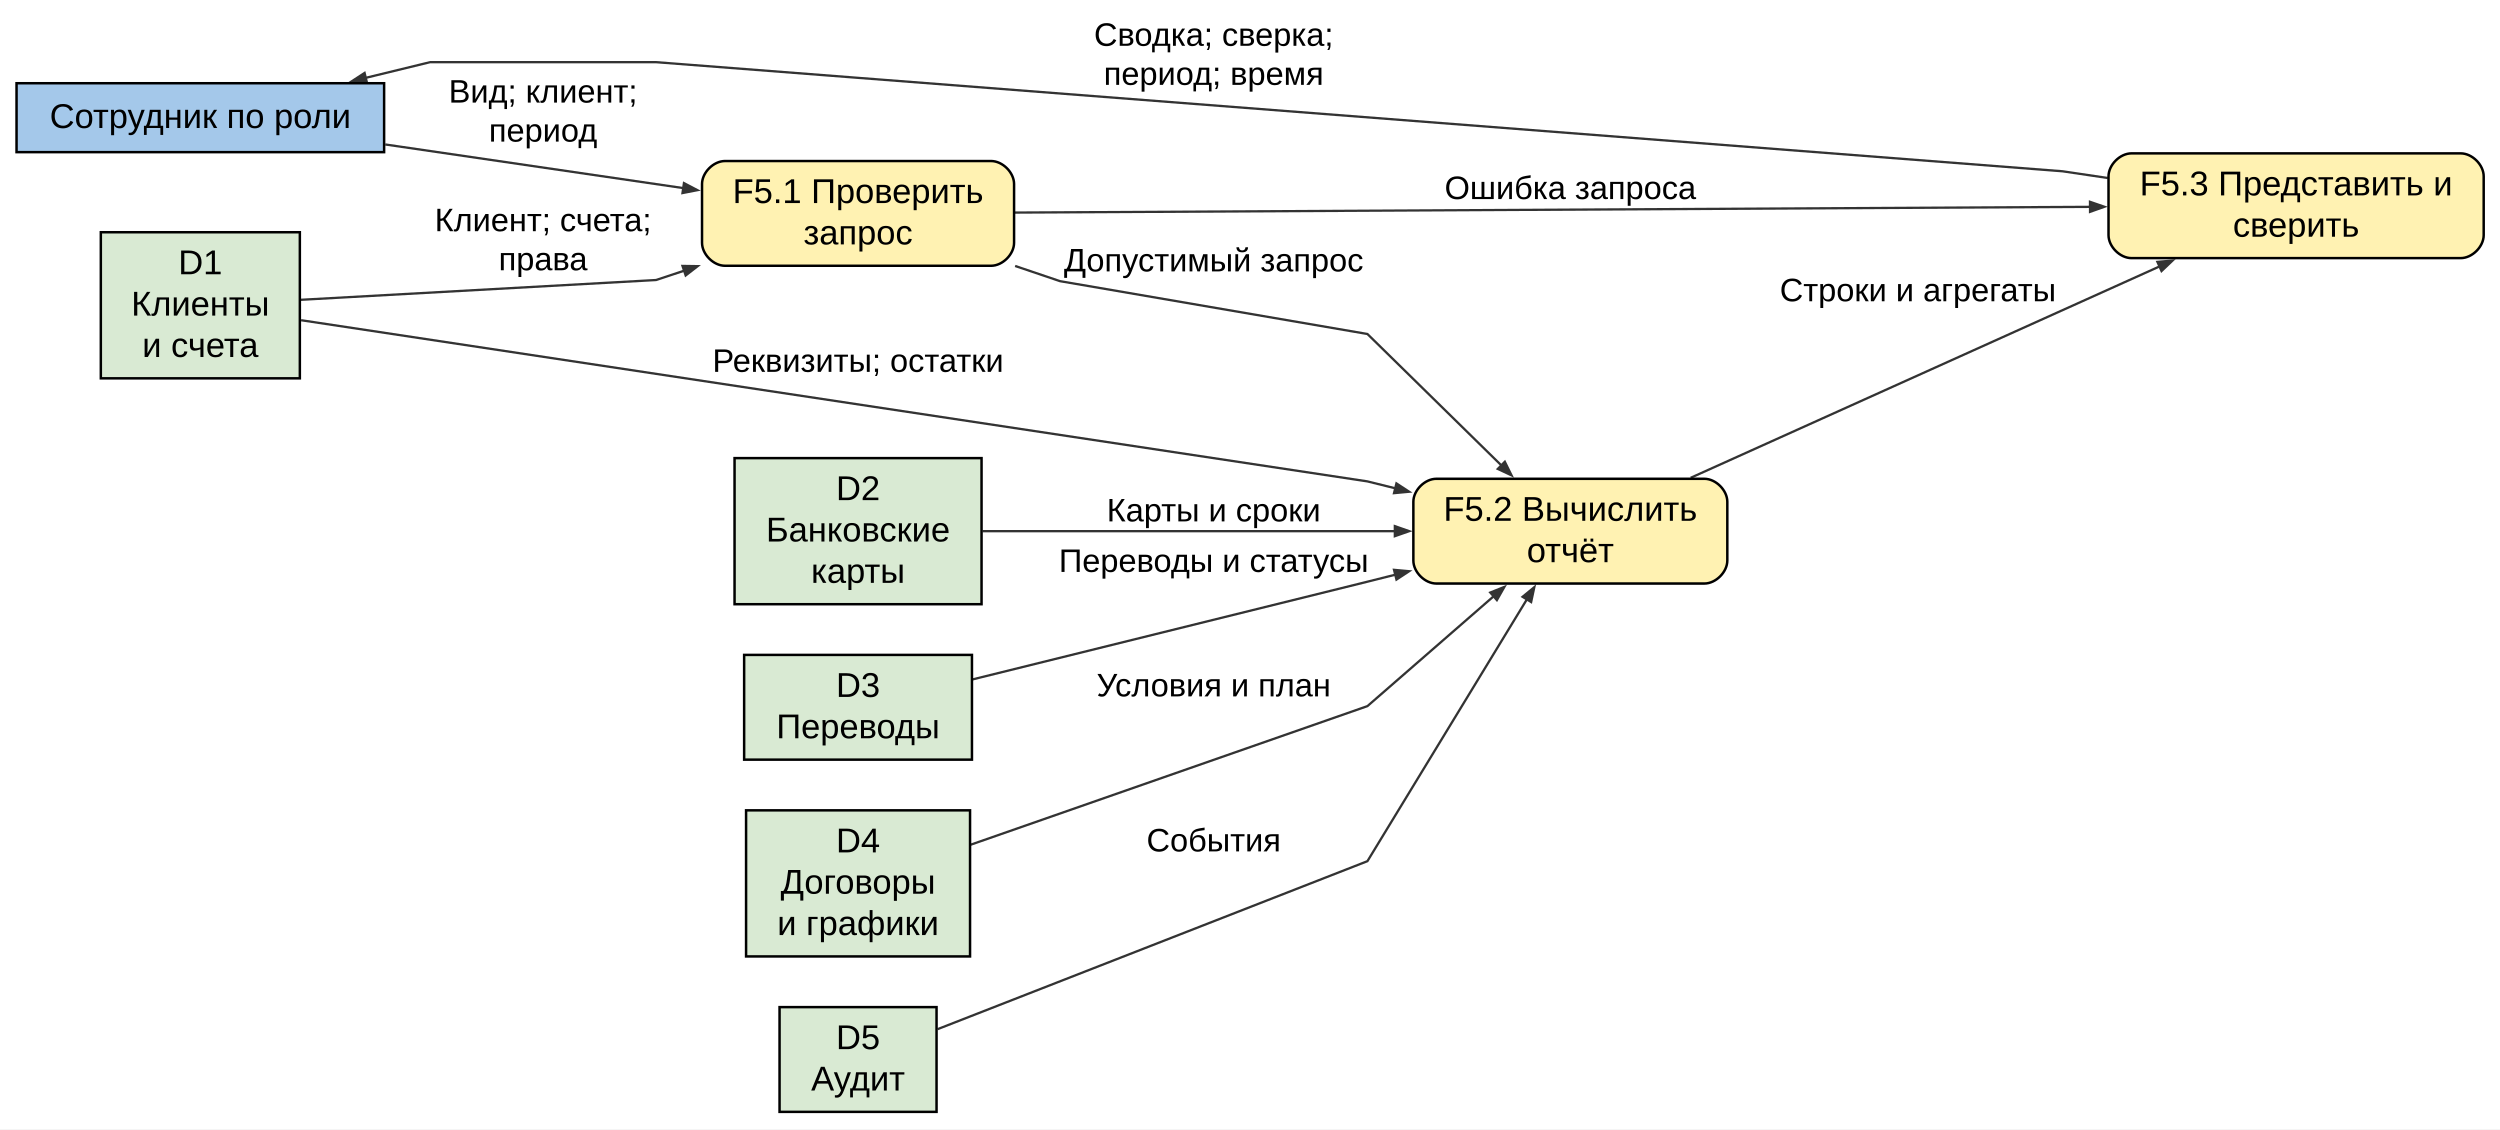
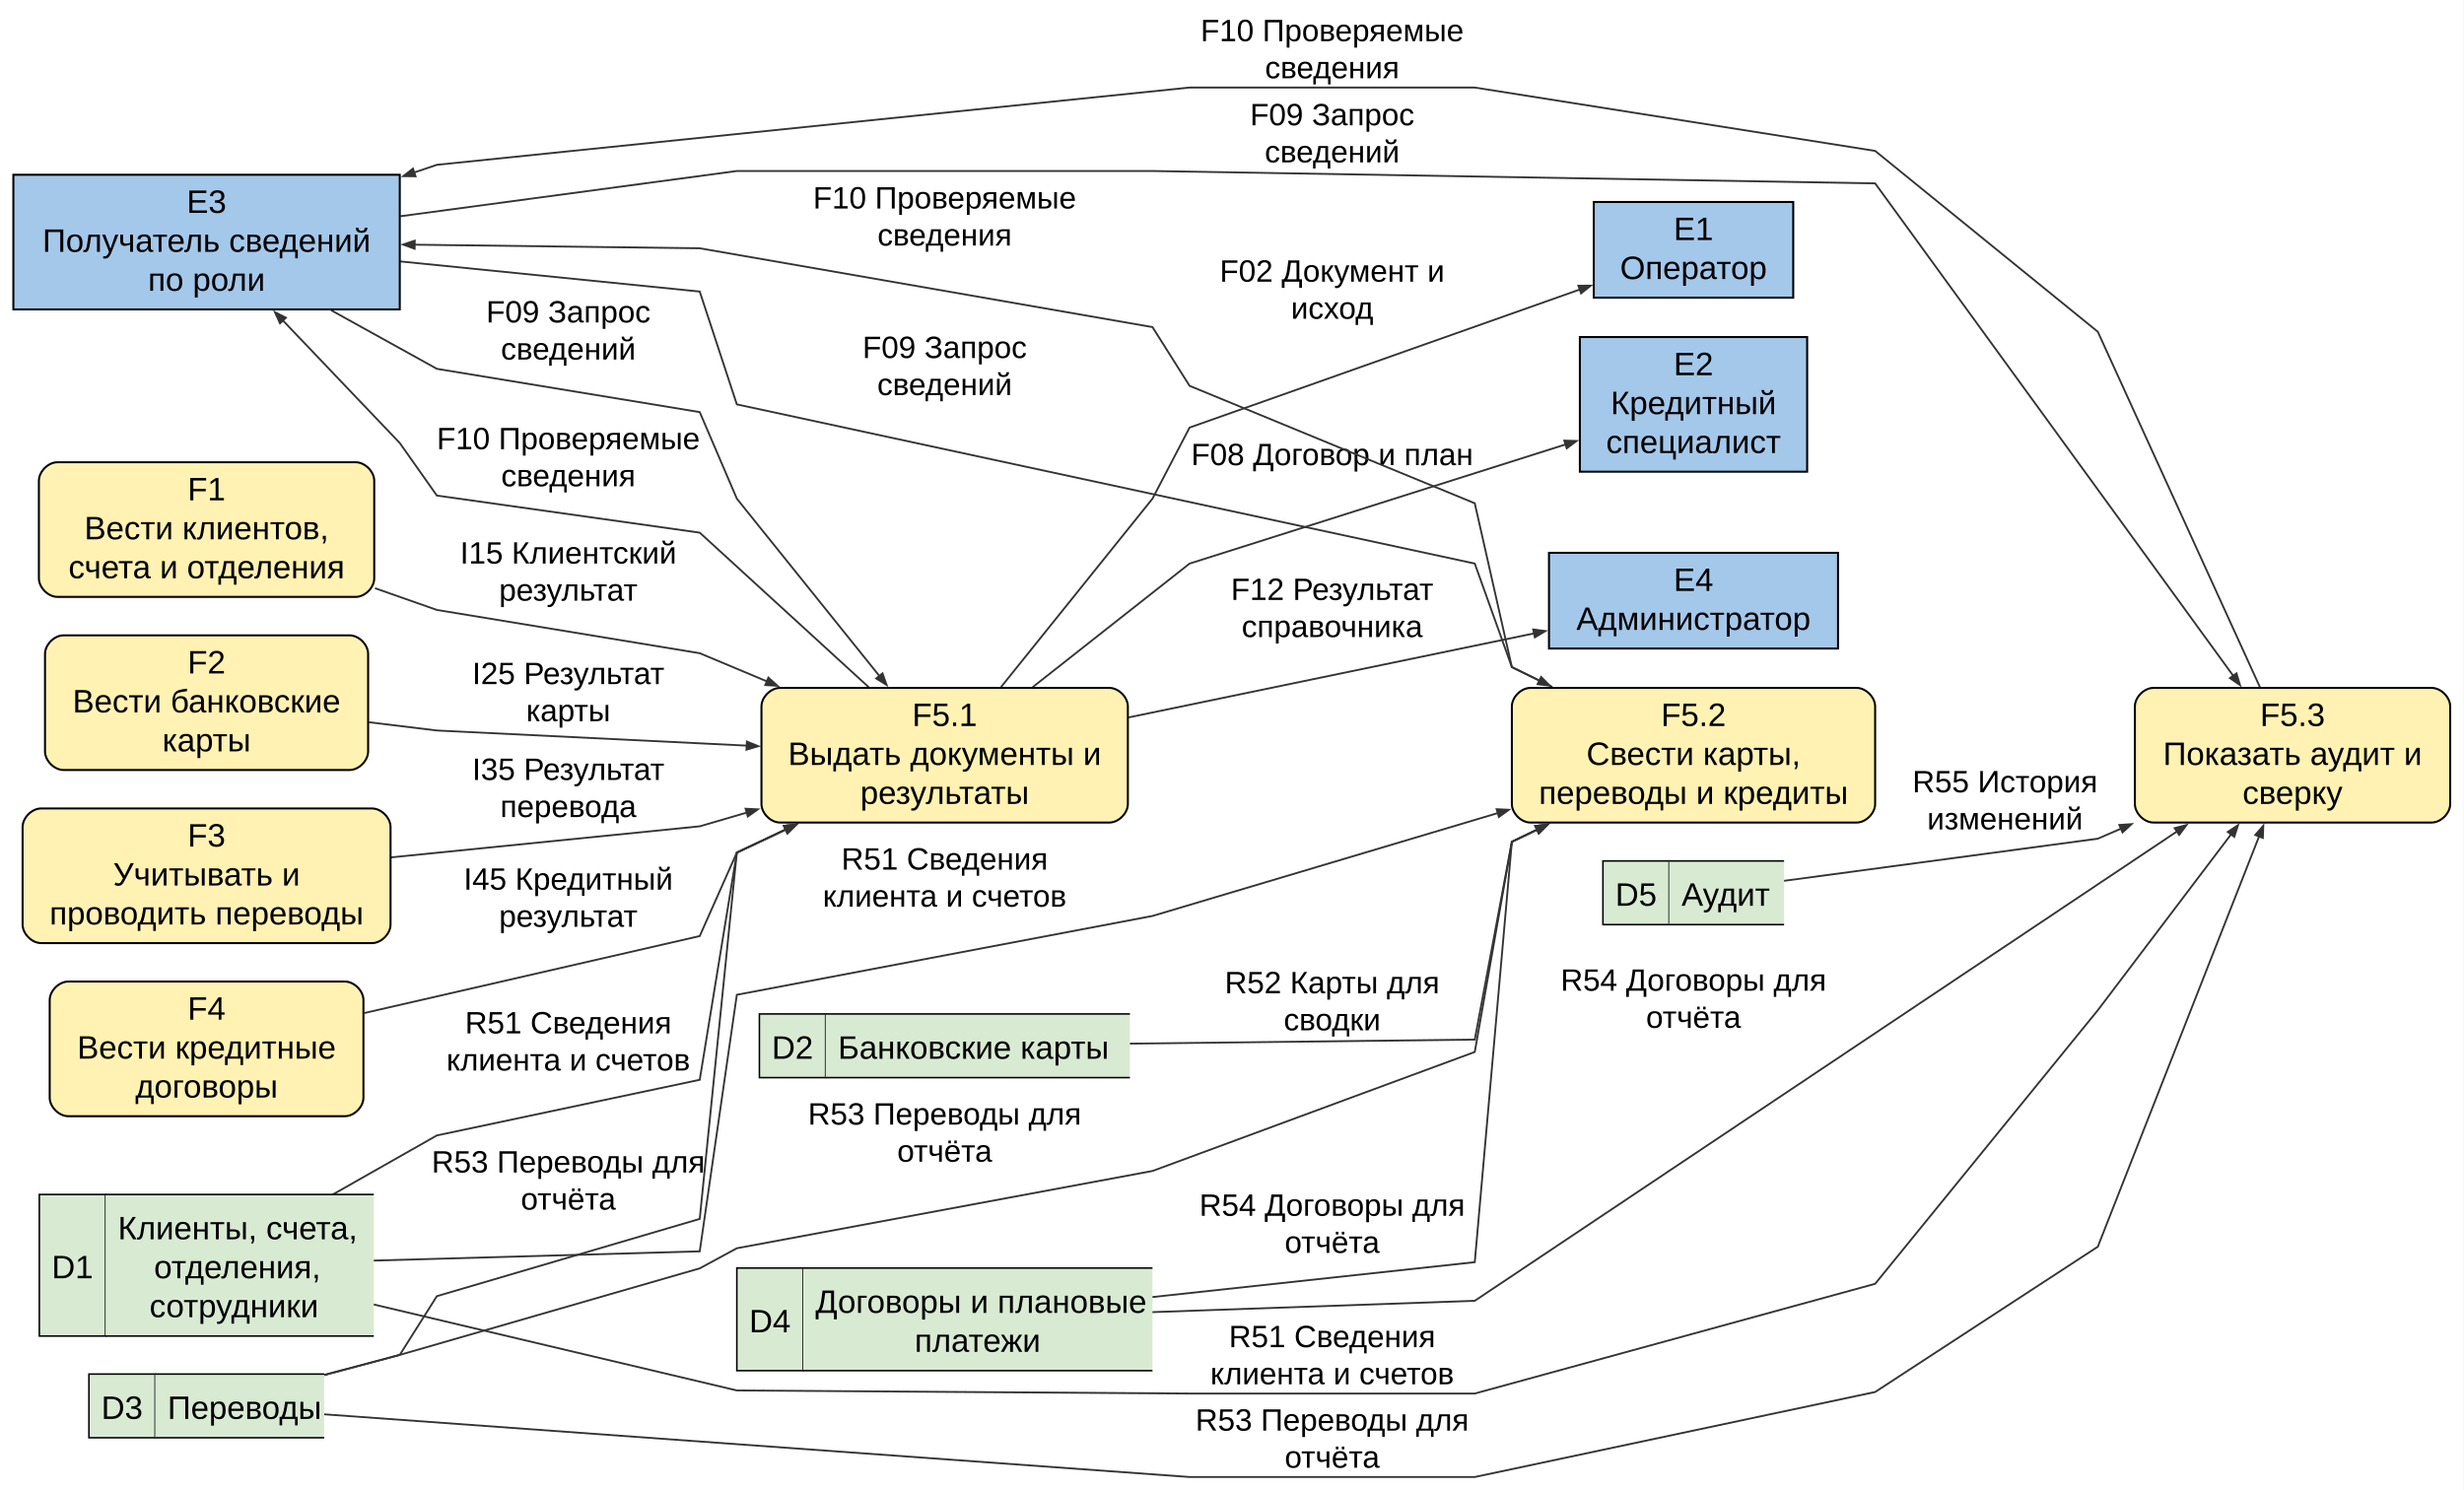
- <svg xmlns="http://www.w3.org/2000/svg" width="1306pt" height="590pt" viewBox="0.00 0.00 1306.00 590.00">
-   <g id="graph0" class="graph" transform="scale(1 1) rotate(0) translate(8.64 581.34)">
-     <polygon fill="white" stroke="none" points="-8.64,8.64 -8.64,-581.34 1297.48,-581.34 1297.48,8.64 -8.64,8.64" />
+ <svg xmlns="http://www.w3.org/2000/svg" width="1594pt" height="964pt" viewBox="0.00 0.00 1594.00 964.00">
+   <g id="graph0" class="graph" transform="scale(1 1) rotate(0) translate(8.64 955.64)">
+     <polygon fill="white" stroke="none" points="-8.64,8.64 -8.64,-955.64 1585.07,-955.64 1585.07,8.64 -8.64,8.64" />
    <g id="edge1" class="edge">
-       <path fill="none" stroke="#333333" stroke-width="1.2" d="M192.62,-505.87C241.39,-498.73 300.37,-490.09 348.35,-483.07" />
-       <polygon fill="#333333" stroke="#333333" stroke-width="1.2" points="348.65,-485.68 355.69,-482 347.89,-480.49 348.65,-485.68" />
-       <text xml:space="preserve" text-anchor="middle" x="275.06" y="-527.76" font-family="Arial" font-size="17.00">Вид; клиент;</text>
-       <text xml:space="preserve" text-anchor="middle" x="275.06" y="-507.36" font-family="Arial" font-size="17.00">период</text>
+       <path fill="none" stroke="#333333" stroke-width="1.2" d="M205.62,-754.88C240.65,-735.47 273.98,-717 273.98,-717 273.98,-717 444.03,-689 444.03,-689 444.03,-689 468.03,-633 468.03,-633 468.03,-633 521.18,-566.89 560.39,-518.11" />
+       <polygon fill="#333333" stroke="#333333" stroke-width="1.2" points="562.27,-519.95 564.93,-512.46 558.18,-516.67 562.27,-519.95" />
+       <text xml:space="preserve" text-anchor="middle" x="359.01" y="-747" font-family="Arial" font-size="20.00">F09 Запрос</text>
+       <text xml:space="preserve" text-anchor="middle" x="359.01" y="-723" font-family="Arial" font-size="20.00">сведений</text>
+     </g>
+     <g id="edge2" class="edge">
+       <path fill="none" stroke="#333333" stroke-width="1.2" d="M250.32,-786.49C339.52,-777.52 444.03,-767 444.03,-767 444.03,-767 468.03,-694 468.03,-694 468.03,-694 945.41,-591 945.41,-591 945.41,-591 969.41,-524 969.41,-524 969.41,-524 976.5,-520.53 987.19,-515.3" />
+       <polygon fill="#333333" stroke="#333333" stroke-width="1.2" points="988.34,-517.66 993.93,-512.01 986.03,-512.94 988.34,-517.66" />
+       <text xml:space="preserve" text-anchor="middle" x="602.48" y="-724" font-family="Arial" font-size="20.00">F09 Запрос</text>
+       <text xml:space="preserve" text-anchor="middle" x="602.48" y="-700" font-family="Arial" font-size="20.00">сведений</text>
    </g>
    <g id="edge3" class="edge">
-       <path fill="none" stroke="#333333" stroke-width="1.2" d="M521.66,-442.4C535.28,-437.79 545.11,-434.46 545.11,-434.46 545.11,-434.46 705.7,-406.86 705.7,-406.86 705.7,-406.86 745.35,-367.97 775.92,-337.98" />
-       <polygon fill="#333333" stroke="#333333" stroke-width="1.2" points="777.48,-340.13 780.99,-333.01 773.8,-336.38 777.48,-340.13" />
-       <text xml:space="preserve" text-anchor="middle" x="625.4" y="-439.56" font-family="Arial" font-size="17.00">Допустимый запрос</text>
+       <path fill="none" stroke="#333333" stroke-width="1.2" d="M250.44,-815.74C348.24,-828.89 468.03,-845 468.03,-845 468.03,-845 736.92,-845 736.92,-845 736.92,-845 1204.42,-837 1204.42,-837 1204.42,-837 1362.27,-619.91 1436.14,-518.3" />
+       <polygon fill="#333333" stroke="#333333" stroke-width="1.2" points="1438.17,-519.98 1440.46,-512.37 1433.93,-516.89 1438.17,-519.98" />
+       <text xml:space="preserve" text-anchor="middle" x="853.16" y="-874.58" font-family="Arial" font-size="20.00">F09 Запрос</text>
+       <text xml:space="preserve" text-anchor="middle" x="853.16" y="-850.58" font-family="Arial" font-size="20.00">сведений</text>
+     </g>
+     <g id="edge6" class="edge">
+       <path fill="none" stroke="#333333" stroke-width="1.2" d="M553.38,-510.99C507.08,-553.33 444.03,-611 444.03,-611 444.03,-611 273.98,-635 273.98,-635 273.98,-635 249.98,-669 249.98,-669 249.98,-669 209.18,-711.78 174.39,-748.26" />
+       <polygon fill="#333333" stroke="#333333" stroke-width="1.2" points="172.5,-746.43 169.22,-753.67 176.3,-750.06 172.5,-746.43" />
+       <text xml:space="preserve" text-anchor="middle" x="359.01" y="-665" font-family="Arial" font-size="20.00">F10 Проверяемые</text>
+       <text xml:space="preserve" text-anchor="middle" x="359.01" y="-641" font-family="Arial" font-size="20.00">сведения</text>
+     </g>
+     <g id="edge4" class="edge">
+       <path fill="none" stroke="#333333" stroke-width="1.2" d="M638.89,-511.05C678.42,-560.23 736.92,-633 736.92,-633 736.92,-633 760.92,-679 760.92,-679 760.92,-679 917.83,-734.52 1013.6,-768.41" />
+       <polygon fill="#333333" stroke="#333333" stroke-width="1.2" points="1012.44,-770.78 1020.38,-770.81 1014.19,-765.83 1012.44,-770.78" />
+       <text xml:space="preserve" text-anchor="middle" x="853.16" y="-773.39" font-family="Arial" font-size="20.00">F02 Документ и</text>
+       <text xml:space="preserve" text-anchor="middle" x="853.16" y="-749.39" font-family="Arial" font-size="20.00">исход</text>
+     </g>
+     <g id="edge5" class="edge">
+       <path fill="none" stroke="#333333" stroke-width="1.2" d="M659.43,-511.07C704.68,-546.71 760.92,-591 760.92,-591 760.92,-591 907.84,-637.56 1004.12,-668.08" />
+       <polygon fill="#333333" stroke="#333333" stroke-width="1.2" points="1003.31,-670.57 1011.25,-670.34 1004.89,-665.57 1003.31,-670.57" />
+       <text xml:space="preserve" text-anchor="middle" x="853.16" y="-654.67" font-family="Arial" font-size="20.00">F08 Договор и план</text>
+     </g>
+     <g id="edge9" class="edge">
+       <path fill="none" stroke="#333333" stroke-width="1.2" d="M721.49,-491.46C801.94,-508.14 907.38,-529.99 984.13,-545.9" />
+       <polygon fill="#333333" stroke="#333333" stroke-width="1.2" points="983.22,-548.39 991.1,-547.35 984.28,-543.25 983.22,-548.39" />
+       <text xml:space="preserve" text-anchor="middle" x="853.16" y="-567.45" font-family="Arial" font-size="20.00">F12 Результат</text>
+       <text xml:space="preserve" text-anchor="middle" x="853.16" y="-543.45" font-family="Arial" font-size="20.00">справочника</text>
+     </g>
+     <g id="edge7" class="edge">
+       <path fill="none" stroke="#333333" stroke-width="1.2" d="M995.56,-511.21C980.37,-518.64 969.41,-524 969.41,-524 969.41,-524 945.41,-630 945.41,-630 945.41,-630 760.92,-706 760.92,-706 760.92,-706 736.92,-744 736.92,-744 736.92,-744 444.03,-795 444.03,-795 444.03,-795 346.54,-796.23 259.52,-797.32" />
+       <polygon fill="#333333" stroke="#333333" stroke-width="1.2" points="259.6,-794.69 252.14,-797.41 259.67,-799.94 259.6,-794.69" />
+       <text xml:space="preserve" text-anchor="middle" x="602.48" y="-820.74" font-family="Arial" font-size="20.00">F10 Проверяемые</text>
+       <text xml:space="preserve" text-anchor="middle" x="602.48" y="-796.74" font-family="Arial" font-size="20.00">сведения</text>
+     </g>
+     <g id="edge8" class="edge">
+       <path fill="none" stroke="#333333" stroke-width="1.2" d="M1453.36,-511.02C1418.03,-588.48 1348.46,-741 1348.46,-741 1348.46,-741 1204.42,-858 1204.42,-858 1204.42,-858 945.41,-899 945.41,-899 945.41,-899 760.92,-899 760.92,-899 760.92,-899 273.98,-849 273.98,-849 273.98,-849 268.36,-847.1 259.31,-844.04" />
+       <polygon fill="#333333" stroke="#333333" stroke-width="1.2" points="260.2,-841.57 252.25,-841.66 258.52,-846.55 260.2,-841.57" />
+       <text xml:space="preserve" text-anchor="middle" x="853.16" y="-929" font-family="Arial" font-size="20.00">F10 Проверяемые</text>
+       <text xml:space="preserve" text-anchor="middle" x="853.16" y="-905" font-family="Arial" font-size="20.00">сведения</text>
    </g>
    <g id="edge10" class="edge">
-       <path fill="none" stroke="#333333" stroke-width="1.2" d="M521.5,-470.29C657.57,-471.02 932.17,-472.48 1083.6,-473.29" />
-       <polygon fill="#333333" stroke="#333333" stroke-width="1.2" points="1083.17,-475.92 1090.69,-473.33 1083.2,-470.67 1083.17,-475.92" />
-       <text xml:space="preserve" text-anchor="middle" x="811.71" y="-477.36" font-family="Arial" font-size="17.00">Ошибка запроса</text>
-     </g>
-     <g id="edge9" class="edge">
-       <path fill="none" stroke="#333333" stroke-width="1.2" d="M874.56,-331.74C941.83,-362.06 1049.15,-410.44 1119.56,-442.18" />
-       <polygon fill="#333333" stroke="#333333" stroke-width="1.2" points="1118.39,-444.53 1126.3,-445.22 1120.54,-439.74 1118.39,-444.53" />
-       <text xml:space="preserve" text-anchor="middle" x="993.28" y="-423.97" font-family="Arial" font-size="17.00">Строки и агрегаты</text>
+       <path fill="none" stroke="#333333" stroke-width="1.2" d="M233.94,-575.07C256.69,-567.07 273.98,-561 273.98,-561 273.98,-561 444.03,-533 444.03,-533 444.03,-533 462.85,-525.11 487.47,-514.79" />
+       <polygon fill="#333333" stroke="#333333" stroke-width="1.2" points="488.44,-517.23 494.35,-511.91 486.42,-512.39 488.44,-517.23" />
+       <text xml:space="preserve" text-anchor="middle" x="359.01" y="-591" font-family="Arial" font-size="20.00">I15 Клиентский</text>
+       <text xml:space="preserve" text-anchor="middle" x="359.01" y="-567" font-family="Arial" font-size="20.00">результат</text>
    </g>
    <g id="edge11" class="edge">
-       <path fill="none" stroke="#333333" stroke-width="1.2" d="M1092.47,-488.35C1078.56,-490.42 1068.85,-491.86 1068.85,-491.86 1068.85,-491.86 334.1,-548.86 334.1,-548.86 334.1,-548.86 216.02,-548.86 216.02,-548.86 216.02,-548.86 201.39,-545.3 182.39,-540.67" />
-       <polygon fill="#333333" stroke="#333333" stroke-width="1.2" points="183.07,-538.13 175.16,-538.9 181.82,-543.23 183.07,-538.13" />
-       <text xml:space="preserve" text-anchor="middle" x="625.4" y="-557.4" font-family="Arial" font-size="17.00">Сводка; сверка;</text>
-       <text xml:space="preserve" text-anchor="middle" x="625.4" y="-537" font-family="Arial" font-size="17.00">период; время</text>
-     </g>
-     <g id="edge2" class="edge">
-       <path fill="none" stroke="#333333" stroke-width="1.2" d="M148.46,-424.72C218.19,-428.61 334.1,-435.06 334.1,-435.06 334.1,-435.06 339.98,-437.02 348.95,-440" />
-       <polygon fill="#333333" stroke="#333333" stroke-width="1.2" points="347.89,-442.42 355.83,-442.3 349.55,-437.44 347.89,-442.42" />
-       <text xml:space="preserve" text-anchor="middle" x="275.06" y="-460.56" font-family="Arial" font-size="17.00">Клиент; счета;</text>
-       <text xml:space="preserve" text-anchor="middle" x="275.06" y="-440.16" font-family="Arial" font-size="17.00">права</text>
-     </g>
-     <g id="edge4" class="edge">
-       <path fill="none" stroke="#333333" stroke-width="1.2" d="M148.65,-414.06C295.62,-391.84 705.7,-329.86 705.7,-329.86 705.7,-329.86 711.49,-328.43 720.34,-326.23" />
-       <polygon fill="#333333" stroke="#333333" stroke-width="1.2" points="720.85,-328.81 727.5,-324.46 719.59,-323.72 720.85,-328.81" />
-       <text xml:space="preserve" text-anchor="middle" x="439.61" y="-387.08" font-family="Arial" font-size="17.00">Реквизиты; остатки</text>
-     </g>
-     <g id="edge5" class="edge">
-       <path fill="none" stroke="#333333" stroke-width="1.2" d="M504.65,-303.86C564.13,-303.86 653.3,-303.86 720.07,-303.86" />
-       <polygon fill="#333333" stroke="#333333" stroke-width="1.2" points="720.02,-306.49 727.52,-303.86 720.02,-301.24 720.02,-306.49" />
-       <text xml:space="preserve" text-anchor="middle" x="625.4" y="-308.96" font-family="Arial" font-size="17.00">Карты и сроки</text>
-     </g>
-     <g id="edge6" class="edge">
-       <path fill="none" stroke="#333333" stroke-width="1.2" d="M499.44,-226.42C577.54,-245.75 705.7,-277.46 705.7,-277.46 705.7,-277.46 711.49,-278.92 720.34,-281.14" />
-       <polygon fill="#333333" stroke="#333333" stroke-width="1.2" points="719.59,-283.66 727.5,-282.94 720.87,-278.57 719.59,-283.66" />
-       <text xml:space="preserve" text-anchor="middle" x="625.4" y="-282.56" font-family="Arial" font-size="17.00">Переводы и статусы</text>
-     </g>
-     <g id="edge7" class="edge">
-       <path fill="none" stroke="#333333" stroke-width="1.2" d="M498.45,-140.07C576.45,-167.31 705.7,-212.46 705.7,-212.46 705.7,-212.46 742.04,-244.1 771.97,-270.14" />
-       <polygon fill="#333333" stroke="#333333" stroke-width="1.2" points="769.88,-271.8 777.26,-274.75 773.33,-267.84 769.88,-271.8" />
-       <text xml:space="preserve" text-anchor="middle" x="625.4" y="-217.56" font-family="Arial" font-size="17.00">Условия и план</text>
-     </g>
-     <g id="edge8" class="edge">
-       <path fill="none" stroke="#333333" stroke-width="1.2" d="M481.16,-43.71C555.42,-72.73 705.7,-131.46 705.7,-131.46 705.7,-131.46 758.36,-217.93 789.1,-268.39" />
-       <polygon fill="#333333" stroke="#333333" stroke-width="1.2" points="786.75,-269.57 792.89,-274.61 791.23,-266.84 786.75,-269.57" />
-       <text xml:space="preserve" text-anchor="middle" x="625.4" y="-136.56" font-family="Arial" font-size="17.00">События</text>
+       <path fill="none" stroke="#333333" stroke-width="1.2" d="M229.98,-488.35C254.66,-485.35 273.98,-483 273.98,-483 273.98,-483 382.47,-477.7 474.57,-473.2" />
+       <polygon fill="#333333" stroke="#333333" stroke-width="1.2" points="474.53,-475.83 481.89,-472.84 474.27,-470.59 474.53,-475.83" />
+       <text xml:space="preserve" text-anchor="middle" x="359.01" y="-513" font-family="Arial" font-size="20.00">I25 Результат</text>
+       <text xml:space="preserve" text-anchor="middle" x="359.01" y="-489" font-family="Arial" font-size="20.00">карты</text>
+     </g>
+     <g id="edge12" class="edge">
+       <path fill="none" stroke="#333333" stroke-width="1.2" d="M244.42,-400.92C334.84,-410.01 444.03,-421 444.03,-421 444.03,-421 456.63,-424.68 474.7,-429.96" />
+       <polygon fill="#333333" stroke="#333333" stroke-width="1.2" points="473.68,-432.4 481.61,-431.98 475.15,-427.36 473.68,-432.4" />
+       <text xml:space="preserve" text-anchor="middle" x="359.01" y="-451" font-family="Arial" font-size="20.00">I35 Результат</text>
+       <text xml:space="preserve" text-anchor="middle" x="359.01" y="-427" font-family="Arial" font-size="20.00">перевода</text>
+     </g>
+     <g id="edge13" class="edge">
+       <path fill="none" stroke="#333333" stroke-width="1.2" d="M227.06,-300.2C320.19,-321.57 444.03,-350 444.03,-350 444.03,-350 468.03,-404 468.03,-404 468.03,-404 481.52,-410.37 499.91,-419.05" />
+       <polygon fill="#333333" stroke="#333333" stroke-width="1.2" points="498.52,-421.3 506.43,-422.13 500.77,-416.55 498.52,-421.3" />
+       <text xml:space="preserve" text-anchor="middle" x="359.01" y="-380" font-family="Arial" font-size="20.00">I45 Кредитный</text>
+       <text xml:space="preserve" text-anchor="middle" x="359.01" y="-356" font-family="Arial" font-size="20.00">результат</text>
+     </g>
+     <g id="edge14" class="edge">
+       <path fill="none" stroke="#333333" stroke-width="1.2" d="M206.48,-182.69C241.19,-202.39 273.98,-221 273.98,-221 273.98,-221 444.03,-257 444.03,-257 444.03,-257 468.03,-404 468.03,-404 468.03,-404 481.52,-410.37 499.91,-419.05" />
+       <polygon fill="#333333" stroke="#333333" stroke-width="1.2" points="498.52,-421.3 506.43,-422.13 500.77,-416.55 498.52,-421.3" />
+       <text xml:space="preserve" text-anchor="middle" x="359.01" y="-287" font-family="Arial" font-size="20.00">R51 Сведения</text>
+       <text xml:space="preserve" text-anchor="middle" x="359.01" y="-263" font-family="Arial" font-size="20.00">клиента и счетов</text>
+     </g>
+     <g id="edge15" class="edge">
+       <path fill="none" stroke="#333333" stroke-width="1.2" d="M232.78,-140.02C325.17,-142.64 444.03,-146 444.03,-146 444.03,-146 468.03,-312 468.03,-312 468.03,-312 736.92,-363 736.92,-363 736.92,-363 860.46,-399.81 960.53,-429.64" />
+       <polygon fill="#333333" stroke="#333333" stroke-width="1.2" points="959.54,-432.08 967.48,-431.71 961.04,-427.05 959.54,-432.08" />
+       <text xml:space="preserve" text-anchor="middle" x="602.48" y="-393" font-family="Arial" font-size="20.00">R51 Сведения</text>
+       <text xml:space="preserve" text-anchor="middle" x="602.48" y="-369" font-family="Arial" font-size="20.00">клиента и счетов</text>
+     </g>
+     <g id="edge16" class="edge">
+       <path fill="none" stroke="#333333" stroke-width="1.2" d="M232.81,-111.7C333.17,-87.94 468.03,-56 468.03,-56 468.03,-56 760.92,-54 760.92,-54 760.92,-54 945.41,-54 945.41,-54 945.41,-54 1204.42,-125 1204.42,-125 1204.42,-125 1348.46,-302 1348.46,-302 1348.46,-302 1398.03,-367.44 1434.74,-415.9" />
+       <polygon fill="#333333" stroke="#333333" stroke-width="1.2" points="1432.56,-417.38 1439.18,-421.77 1436.75,-414.2 1432.56,-417.38" />
+       <text xml:space="preserve" text-anchor="middle" x="853.16" y="-84" font-family="Arial" font-size="20.00">R51 Сведения</text>
+       <text xml:space="preserve" text-anchor="middle" x="853.16" y="-60" font-family="Arial" font-size="20.00">клиента и счетов</text>
+     </g>
+     <g id="edge17" class="edge">
+       <path fill="none" stroke="#333333" stroke-width="1.2" d="M722.11,-280.39C820.87,-281.54 945.41,-283 945.41,-283 945.41,-283 969.41,-411 969.41,-411 969.41,-411 975.93,-414.13 985.89,-418.92" />
+       <polygon fill="#333333" stroke="#333333" stroke-width="1.2" points="984.58,-421.21 992.48,-422.09 986.86,-416.47 984.58,-421.21" />
+       <text xml:space="preserve" text-anchor="middle" x="853.16" y="-313" font-family="Arial" font-size="20.00">R52 Карты для</text>
+       <text xml:space="preserve" text-anchor="middle" x="853.16" y="-289" font-family="Arial" font-size="20.00">сводки</text>
+     </g>
+     <g id="edge18" class="edge">
+       <path fill="none" stroke="#333333" stroke-width="1.2" d="M200.98,-65.96C227.09,-72.91 249.98,-79 249.98,-79 249.98,-79 273.98,-117 273.98,-117 273.98,-117 444.03,-167 444.03,-167 444.03,-167 468.03,-404 468.03,-404 468.03,-404 481.52,-410.37 499.91,-419.05" />
+       <polygon fill="#333333" stroke="#333333" stroke-width="1.2" points="498.52,-421.3 506.43,-422.13 500.77,-416.55 498.52,-421.3" />
+       <text xml:space="preserve" text-anchor="middle" x="359.01" y="-197" font-family="Arial" font-size="20.00">R53 Переводы для</text>
+       <text xml:space="preserve" text-anchor="middle" x="359.01" y="-173" font-family="Arial" font-size="20.00">отчёта</text>
+     </g>
+     <g id="edge19" class="edge">
+       <path fill="none" stroke="#333333" stroke-width="1.2" d="M200.98,-65.96C227.09,-72.91 249.98,-79 249.98,-79 249.98,-79 444.03,-135 444.03,-135 444.03,-135 468.03,-148 468.03,-148 468.03,-148 736.92,-198 736.92,-198 736.92,-198 945.41,-275 945.41,-275 945.41,-275 969.41,-411 969.41,-411 969.41,-411 975.93,-414.13 985.89,-418.92" />
+       <polygon fill="#333333" stroke="#333333" stroke-width="1.2" points="984.58,-421.21 992.48,-422.09 986.86,-416.47 984.58,-421.21" />
+       <text xml:space="preserve" text-anchor="middle" x="602.48" y="-228" font-family="Arial" font-size="20.00">R53 Переводы для</text>
+       <text xml:space="preserve" text-anchor="middle" x="602.48" y="-204" font-family="Arial" font-size="20.00">отчёта</text>
+     </g>
+     <g id="edge20" class="edge">
+       <path fill="none" stroke="#333333" stroke-width="1.2" d="M201.01,-40.57C369.02,-28.39 760.92,0 760.92,0 760.92,0 945.41,0 945.41,0 945.41,0 1204.42,-55 1204.42,-55 1204.42,-55 1348.46,-149 1348.46,-149 1348.46,-149 1417.39,-324.38 1452.87,-414.66" />
+       <polygon fill="#333333" stroke="#333333" stroke-width="1.2" points="1450.35,-415.41 1455.53,-421.43 1455.23,-413.49 1450.35,-415.41" />
+       <text xml:space="preserve" text-anchor="middle" x="853.16" y="-30" font-family="Arial" font-size="20.00">R53 Переводы для</text>
+       <text xml:space="preserve" text-anchor="middle" x="853.16" y="-6" font-family="Arial" font-size="20.00">отчёта</text>
+     </g>
+     <g id="edge21" class="edge">
+       <path fill="none" stroke="#333333" stroke-width="1.2" d="M736.66,-116.41C832.67,-126.8 945.41,-139 945.41,-139 945.41,-139 969.41,-411 969.41,-411 969.41,-411 975.93,-414.13 985.89,-418.92" />
+       <polygon fill="#333333" stroke="#333333" stroke-width="1.2" points="984.58,-421.21 992.48,-422.09 986.86,-416.47 984.58,-421.21" />
+       <text xml:space="preserve" text-anchor="middle" x="853.16" y="-169" font-family="Arial" font-size="20.00">R54 Договоры для</text>
+       <text xml:space="preserve" text-anchor="middle" x="853.16" y="-145" font-family="Arial" font-size="20.00">отчёта</text>
+     </g>
+     <g id="edge22" class="edge">
+       <path fill="none" stroke="#333333" stroke-width="1.2" d="M736.66,-106.67C832.67,-110.04 945.41,-114 945.41,-114 945.41,-114 1254.53,-320.65 1399.74,-417.72" />
+       <polygon fill="#333333" stroke="#333333" stroke-width="1.2" points="1398.17,-419.83 1405.86,-421.82 1401.09,-415.47 1398.17,-419.83" />
+       <text xml:space="preserve" text-anchor="middle" x="1086.91" y="-314.62" font-family="Arial" font-size="20.00">R54 Договоры для</text>
+       <text xml:space="preserve" text-anchor="middle" x="1086.91" y="-290.62" font-family="Arial" font-size="20.00">отчёта</text>
+     </g>
+     <g id="edge23" class="edge">
+       <path fill="none" stroke="#333333" stroke-width="1.2" d="M1145.41,-385.72C1222.14,-396.03 1348.46,-413 1348.46,-413 1348.46,-413 1354.33,-415.54 1363.52,-419.51" />
+       <polygon fill="#333333" stroke="#333333" stroke-width="1.2" points="1362.37,-421.87 1370.3,-422.44 1364.46,-417.05 1362.37,-421.87" />
+       <text xml:space="preserve" text-anchor="middle" x="1288.44" y="-443" font-family="Arial" font-size="20.00">R55 История</text>
+       <text xml:space="preserve" text-anchor="middle" x="1288.44" y="-419" font-family="Arial" font-size="20.00">изменений</text>
    </g>
    <g id="node1" class="node">
-       <polygon fill="#a4c8ea" stroke="black" stroke-width="1.3" points="192.02,-537.86 0,-537.86 0,-501.86 192.02,-501.86 192.02,-537.86" />
-       <text xml:space="preserve" text-anchor="middle" x="96.01" y="-514.46" font-family="Arial" font-size="18.00">Сотрудник по роли</text>
+       <polygon fill="#a4c8ea" stroke="black" stroke-width="1.3" points="249.98,-842.56 0,-842.56 0,-755.44 249.98,-755.44 249.98,-842.56" />
+       <text xml:space="preserve" text-anchor="middle" x="124.99" y="-817.9" font-family="Arial" font-size="21.00">E3</text>
+       <text xml:space="preserve" text-anchor="middle" x="124.99" y="-792.7" font-family="Arial" font-size="21.00">Получатель сведений</text>
+       <text xml:space="preserve" text-anchor="middle" x="124.99" y="-767.5" font-family="Arial" font-size="21.00">по роли</text>
    </g>
    <g id="node2" class="node">
-       <path fill="#fff2b2" stroke="black" stroke-width="1.3" d="M509.11,-497.22C509.11,-497.22 370.1,-497.22 370.1,-497.22 364.1,-497.22 358.1,-491.22 358.1,-485.22 358.1,-485.22 358.1,-454.5 358.1,-454.5 358.1,-448.5 364.1,-442.5 370.1,-442.5 370.1,-442.5 509.11,-442.5 509.11,-442.5 515.11,-442.5 521.11,-448.5 521.11,-454.5 521.11,-454.5 521.11,-485.22 521.11,-485.22 521.11,-491.22 515.11,-497.22 509.11,-497.22" />
-       <text xml:space="preserve" text-anchor="middle" x="439.61" y="-475.26" font-family="Arial" font-size="18.00">F5.1 Проверить</text>
-       <text xml:space="preserve" text-anchor="middle" x="439.61" y="-453.66" font-family="Arial" font-size="18.00">запрос</text>
+       <path fill="#fff2b2" stroke="black" stroke-width="1.3" d="M708.99,-510.56C708.99,-510.56 495.96,-510.56 495.96,-510.56 489.96,-510.56 483.96,-504.56 483.96,-498.56 483.96,-498.56 483.96,-435.44 483.96,-435.44 483.96,-429.44 489.96,-423.44 495.96,-423.44 495.96,-423.44 708.99,-423.44 708.99,-423.44 714.99,-423.44 720.99,-429.44 720.99,-435.44 720.99,-435.44 720.99,-498.56 720.99,-498.56 720.99,-504.56 714.99,-510.56 708.99,-510.56" />
+       <text xml:space="preserve" text-anchor="middle" x="602.48" y="-485.9" font-family="Arial" font-size="21.00">F5.1</text>
+       <text xml:space="preserve" text-anchor="middle" x="602.48" y="-460.7" font-family="Arial" font-size="21.00">Выдать документы и</text>
+       <text xml:space="preserve" text-anchor="middle" x="602.48" y="-435.5" font-family="Arial" font-size="21.00">результаты</text>
    </g>
    <g id="node3" class="node">
-       <path fill="#fff2b2" stroke="black" stroke-width="1.3" d="M881.71,-331.22C881.71,-331.22 741.7,-331.22 741.7,-331.22 735.7,-331.22 729.7,-325.22 729.7,-319.22 729.7,-319.22 729.7,-288.5 729.7,-288.5 729.7,-282.5 735.7,-276.5 741.7,-276.5 741.7,-276.5 881.71,-276.5 881.71,-276.5 887.71,-276.5 893.71,-282.5 893.71,-288.5 893.71,-288.5 893.71,-319.22 893.71,-319.22 893.71,-325.22 887.71,-331.22 881.71,-331.22" />
-       <text xml:space="preserve" text-anchor="middle" x="811.71" y="-309.26" font-family="Arial" font-size="18.00">F5.2 Вычислить</text>
-       <text xml:space="preserve" text-anchor="middle" x="811.71" y="-287.66" font-family="Arial" font-size="18.00">отчёт</text>
+       <path fill="#fff2b2" stroke="black" stroke-width="1.3" d="M1192.42,-510.56C1192.42,-510.56 981.41,-510.56 981.41,-510.56 975.41,-510.56 969.41,-504.56 969.41,-498.56 969.41,-498.56 969.41,-435.44 969.41,-435.44 969.41,-429.44 975.41,-423.44 981.41,-423.44 981.41,-423.44 1192.42,-423.44 1192.42,-423.44 1198.42,-423.44 1204.42,-429.44 1204.42,-435.44 1204.42,-435.44 1204.42,-498.56 1204.42,-498.56 1204.42,-504.56 1198.42,-510.56 1192.42,-510.56" />
+       <text xml:space="preserve" text-anchor="middle" x="1086.91" y="-485.9" font-family="Arial" font-size="21.00">F5.2</text>
+       <text xml:space="preserve" text-anchor="middle" x="1086.91" y="-460.7" font-family="Arial" font-size="21.00">Свести карты,</text>
+       <text xml:space="preserve" text-anchor="middle" x="1086.91" y="-435.5" font-family="Arial" font-size="21.00">переводы и кредиты</text>
    </g>
    <g id="node4" class="node">
-       <path fill="#fff2b2" stroke="black" stroke-width="1.3" d="M1276.84,-501.22C1276.84,-501.22 1104.85,-501.22 1104.85,-501.22 1098.85,-501.22 1092.85,-495.22 1092.85,-489.22 1092.85,-489.22 1092.85,-458.5 1092.85,-458.5 1092.85,-452.5 1098.85,-446.5 1104.85,-446.5 1104.85,-446.5 1276.84,-446.5 1276.84,-446.5 1282.84,-446.5 1288.84,-452.5 1288.84,-458.5 1288.84,-458.5 1288.84,-489.22 1288.84,-489.22 1288.84,-495.22 1282.84,-501.22 1276.84,-501.22" />
-       <text xml:space="preserve" text-anchor="middle" x="1190.85" y="-479.26" font-family="Arial" font-size="18.00">F5.3 Представить и</text>
-       <text xml:space="preserve" text-anchor="middle" x="1190.85" y="-457.66" font-family="Arial" font-size="18.00">сверить</text>
+       <path fill="#fff2b2" stroke="black" stroke-width="1.3" d="M1564.43,-510.56C1564.43,-510.56 1384.46,-510.56 1384.46,-510.56 1378.46,-510.56 1372.46,-504.56 1372.46,-498.56 1372.46,-498.56 1372.46,-435.44 1372.46,-435.44 1372.46,-429.44 1378.46,-423.44 1384.46,-423.44 1384.46,-423.44 1564.43,-423.44 1564.43,-423.44 1570.43,-423.44 1576.43,-429.44 1576.43,-435.44 1576.43,-435.44 1576.43,-498.56 1576.43,-498.56 1576.43,-504.56 1570.43,-510.56 1564.43,-510.56" />
+       <text xml:space="preserve" text-anchor="middle" x="1474.45" y="-485.9" font-family="Arial" font-size="21.00">F5.3</text>
+       <text xml:space="preserve" text-anchor="middle" x="1474.45" y="-460.7" font-family="Arial" font-size="21.00">Показать аудит и</text>
+       <text xml:space="preserve" text-anchor="middle" x="1474.45" y="-435.5" font-family="Arial" font-size="21.00">сверку</text>
    </g>
    <g id="node5" class="node">
-       <polygon fill="#d9ead3" stroke="black" stroke-width="1.3" points="44.03,-383.7 44.03,-460.02 148,-460.02 148,-383.7 44.03,-383.7" />
-       <text xml:space="preserve" text-anchor="middle" x="96.01" y="-438.06" font-family="Arial" font-size="18.00">D1</text>
-       <text xml:space="preserve" text-anchor="middle" x="96.01" y="-416.46" font-family="Arial" font-size="18.00">Клиенты</text>
-       <text xml:space="preserve" text-anchor="middle" x="96.01" y="-394.86" font-family="Arial" font-size="18.00">и счета</text>
+       <polygon fill="#a4c8ea" stroke="black" stroke-width="1.3" points="1151.43,-824.96 1022.4,-824.96 1022.4,-763.04 1151.43,-763.04 1151.43,-824.96" />
+       <text xml:space="preserve" text-anchor="middle" x="1086.91" y="-800.3" font-family="Arial" font-size="21.00">E1</text>
+       <text xml:space="preserve" text-anchor="middle" x="1086.91" y="-775.1" font-family="Arial" font-size="21.00">Оператор</text>
    </g>
    <g id="node6" class="node">
-       <polygon fill="#d9ead3" stroke="black" stroke-width="1.3" points="375.09,-265.7 375.09,-342.02 504.12,-342.02 504.12,-265.7 375.09,-265.7" />
-       <text xml:space="preserve" text-anchor="middle" x="439.61" y="-320.06" font-family="Arial" font-size="18.00">D2</text>
-       <text xml:space="preserve" text-anchor="middle" x="439.61" y="-298.46" font-family="Arial" font-size="18.00">Банковские</text>
-       <text xml:space="preserve" text-anchor="middle" x="439.61" y="-276.86" font-family="Arial" font-size="18.00">карты</text>
+       <polygon fill="#a4c8ea" stroke="black" stroke-width="1.3" points="1160.43,-737.56 1013.4,-737.56 1013.4,-650.44 1160.43,-650.44 1160.43,-737.56" />
+       <text xml:space="preserve" text-anchor="middle" x="1086.91" y="-712.9" font-family="Arial" font-size="21.00">E2</text>
+       <text xml:space="preserve" text-anchor="middle" x="1086.91" y="-687.7" font-family="Arial" font-size="21.00">Кредитный</text>
+       <text xml:space="preserve" text-anchor="middle" x="1086.91" y="-662.5" font-family="Arial" font-size="21.00">специалист</text>
    </g>
    <g id="node7" class="node">
-       <polygon fill="#d9ead3" stroke="black" stroke-width="1.3" points="380.1,-184.5 380.1,-239.22 499.11,-239.22 499.11,-184.5 380.1,-184.5" />
-       <text xml:space="preserve" text-anchor="middle" x="439.61" y="-217.26" font-family="Arial" font-size="18.00">D3</text>
-       <text xml:space="preserve" text-anchor="middle" x="439.61" y="-195.66" font-family="Arial" font-size="18.00">Переводы</text>
+       <polygon fill="#a4c8ea" stroke="black" stroke-width="1.3" points="1180.41,-597.96 993.42,-597.96 993.42,-536.04 1180.41,-536.04 1180.41,-597.96" />
+       <text xml:space="preserve" text-anchor="middle" x="1086.91" y="-573.3" font-family="Arial" font-size="21.00">E4</text>
+       <text xml:space="preserve" text-anchor="middle" x="1086.91" y="-548.1" font-family="Arial" font-size="21.00">Администратор</text>
    </g>
    <g id="node8" class="node">
-       <polygon fill="#d9ead3" stroke="black" stroke-width="1.3" points="381.11,-81.7 381.11,-158.02 498.11,-158.02 498.11,-81.7 381.11,-81.7" />
-       <text xml:space="preserve" text-anchor="middle" x="439.61" y="-136.06" font-family="Arial" font-size="18.00">D4</text>
-       <text xml:space="preserve" text-anchor="middle" x="439.61" y="-114.46" font-family="Arial" font-size="18.00">Договоры</text>
-       <text xml:space="preserve" text-anchor="middle" x="439.61" y="-92.86" font-family="Arial" font-size="18.00">и графики</text>
+       <path fill="#fff2b2" stroke="black" stroke-width="1.3" d="M221.46,-656.56C221.46,-656.56 28.52,-656.56 28.52,-656.56 22.52,-656.56 16.52,-650.56 16.52,-644.56 16.52,-644.56 16.52,-581.44 16.52,-581.44 16.52,-575.44 22.52,-569.44 28.52,-569.44 28.52,-569.44 221.46,-569.44 221.46,-569.44 227.46,-569.44 233.46,-575.44 233.46,-581.44 233.46,-581.44 233.46,-644.56 233.46,-644.56 233.46,-650.56 227.46,-656.56 221.46,-656.56" />
+       <text xml:space="preserve" text-anchor="middle" x="124.99" y="-631.9" font-family="Arial" font-size="21.00">F1</text>
+       <text xml:space="preserve" text-anchor="middle" x="124.99" y="-606.7" font-family="Arial" font-size="21.00">Вести клиентов,</text>
+       <text xml:space="preserve" text-anchor="middle" x="124.99" y="-581.5" font-family="Arial" font-size="21.00">счета и отделения</text>
    </g>
    <g id="node9" class="node">
-       <polygon fill="#d9ead3" stroke="black" stroke-width="1.3" points="398.6,-0.5 398.6,-55.22 480.61,-55.22 480.61,-0.5 398.6,-0.5" />
-       <text xml:space="preserve" text-anchor="middle" x="439.61" y="-33.26" font-family="Arial" font-size="18.00">D5</text>
-       <text xml:space="preserve" text-anchor="middle" x="439.61" y="-11.66" font-family="Arial" font-size="18.00">Аудит</text>
+       <path fill="#fff2b2" stroke="black" stroke-width="1.3" d="M217.5,-544.56C217.5,-544.56 32.48,-544.56 32.48,-544.56 26.48,-544.56 20.48,-538.56 20.48,-532.56 20.48,-532.56 20.48,-469.44 20.48,-469.44 20.48,-463.44 26.48,-457.44 32.48,-457.44 32.48,-457.44 217.5,-457.44 217.5,-457.44 223.5,-457.44 229.5,-463.44 229.5,-469.44 229.5,-469.44 229.5,-532.56 229.5,-532.56 229.5,-538.56 223.5,-544.56 217.5,-544.56" />
+       <text xml:space="preserve" text-anchor="middle" x="124.99" y="-519.9" font-family="Arial" font-size="21.00">F2</text>
+       <text xml:space="preserve" text-anchor="middle" x="124.99" y="-494.7" font-family="Arial" font-size="21.00">Вести банковские</text>
+       <text xml:space="preserve" text-anchor="middle" x="124.99" y="-469.5" font-family="Arial" font-size="21.00">карты</text>
+     </g>
+     <g id="node10" class="node">
+       <path fill="#fff2b2" stroke="black" stroke-width="1.3" d="M232.01,-432.56C232.01,-432.56 17.98,-432.56 17.98,-432.56 11.98,-432.56 5.98,-426.56 5.98,-420.56 5.98,-420.56 5.98,-357.44 5.98,-357.44 5.98,-351.44 11.98,-345.44 17.98,-345.44 17.98,-345.44 232.01,-345.44 232.01,-345.44 238.01,-345.44 244.01,-351.44 244.01,-357.44 244.01,-357.44 244.01,-420.56 244.01,-420.56 244.01,-426.56 238.01,-432.56 232.01,-432.56" />
+       <text xml:space="preserve" text-anchor="middle" x="124.99" y="-407.9" font-family="Arial" font-size="21.00">F3</text>
+       <text xml:space="preserve" text-anchor="middle" x="124.99" y="-382.7" font-family="Arial" font-size="21.00">Учитывать и</text>
+       <text xml:space="preserve" text-anchor="middle" x="124.99" y="-357.5" font-family="Arial" font-size="21.00">проводить переводы</text>
+     </g>
+     <g id="node11" class="node">
+       <path fill="#fff2b2" stroke="black" stroke-width="1.3" d="M214.48,-320.56C214.48,-320.56 35.51,-320.56 35.51,-320.56 29.51,-320.56 23.51,-314.56 23.51,-308.56 23.51,-308.56 23.51,-245.44 23.51,-245.44 23.51,-239.44 29.51,-233.44 35.51,-233.44 35.51,-233.44 214.48,-233.44 214.48,-233.44 220.48,-233.44 226.48,-239.44 226.48,-245.44 226.48,-245.44 226.48,-308.56 226.48,-308.56 226.48,-314.56 220.48,-320.56 214.48,-320.56" />
+       <text xml:space="preserve" text-anchor="middle" x="124.99" y="-295.9" font-family="Arial" font-size="21.00">F4</text>
+       <text xml:space="preserve" text-anchor="middle" x="124.99" y="-270.7" font-family="Arial" font-size="21.00">Вести кредитные</text>
+       <text xml:space="preserve" text-anchor="middle" x="124.99" y="-245.5" font-family="Arial" font-size="21.00">договоры</text>
+     </g>
+     <g id="node12" class="node">
+       <polygon fill="#d9ead3" stroke="none" points="16.8,-91.2 16.8,-182.8 59.65,-182.8 59.65,-91.2 16.8,-91.2" />
+       <polygon fill="none" stroke="black" points="16.8,-91.2 16.8,-182.8 59.65,-182.8 59.65,-91.2 16.8,-91.2" />
+       <text xml:space="preserve" text-anchor="start" x="24.8" y="-128.6" font-family="Arial" font-size="21.00">D1</text>
+       <polygon fill="#d9ead3" stroke="none" points="59.65,-91.2 59.65,-182.8 233.18,-182.8 233.18,-91.2 59.65,-91.2" />
+       <polyline fill="none" stroke="black" points="59.65,-91.2 233.18,-91.2" />
+       <polyline fill="none" stroke="black" points="233.18,-182.8 59.65,-182.8" />
+       <text xml:space="preserve" text-anchor="start" x="67.65" y="-153.8" font-family="Arial" font-size="21.00">Клиенты, счета,</text>
+       <text xml:space="preserve" text-anchor="start" x="90.99" y="-128.6" font-family="Arial" font-size="21.00">отделения,</text>
+       <text xml:space="preserve" text-anchor="start" x="88.07" y="-103.4" font-family="Arial" font-size="21.00">сотрудники</text>
+     </g>
+     <g id="node13" class="node">
+       <polygon fill="#d9ead3" stroke="none" points="482.62,-258.4 482.62,-299.6 525.46,-299.6 525.46,-258.4 482.62,-258.4" />
+       <polygon fill="none" stroke="black" points="482.62,-258.4 482.62,-299.6 525.46,-299.6 525.46,-258.4 482.62,-258.4" />
+       <text xml:space="preserve" text-anchor="start" x="490.62" y="-270.6" font-family="Arial" font-size="21.00">D2</text>
+       <polygon fill="#d9ead3" stroke="none" points="525.46,-258.4 525.46,-299.6 722.33,-299.6 722.33,-258.4 525.46,-258.4" />
+       <polyline fill="none" stroke="black" points="525.46,-258.4 722.33,-258.4" />
+       <polyline fill="none" stroke="black" points="722.33,-299.6 525.46,-299.6" />
+       <text xml:space="preserve" text-anchor="start" x="533.46" y="-270.6" font-family="Arial" font-size="21.00">Банковские карты</text>
+     </g>
+     <g id="node14" class="node">
+       <polygon fill="#d9ead3" stroke="none" points="48.89,-25.4 48.89,-66.6 91.74,-66.6 91.74,-25.4 48.89,-25.4" />
+       <polygon fill="none" stroke="black" points="48.89,-25.4 48.89,-66.6 91.74,-66.6 91.74,-25.4 48.89,-25.4" />
+       <text xml:space="preserve" text-anchor="start" x="56.89" y="-37.6" font-family="Arial" font-size="21.00">D3</text>
+       <polygon fill="#d9ead3" stroke="none" points="91.74,-25.4 91.74,-66.6 201.09,-66.6 201.09,-25.4 91.74,-25.4" />
+       <polyline fill="none" stroke="black" points="91.74,-25.4 201.09,-25.4" />
+       <polyline fill="none" stroke="black" points="201.09,-66.6 91.74,-66.6" />
+       <text xml:space="preserve" text-anchor="start" x="99.74" y="-37.6" font-family="Arial" font-size="21.00">Переводы</text>
+     </g>
+     <g id="node15" class="node">
+       <polygon fill="#d9ead3" stroke="none" points="468.03,-68.8 468.03,-135.2 510.88,-135.2 510.88,-68.8 468.03,-68.8" />
+       <polygon fill="none" stroke="black" points="468.03,-68.8 468.03,-135.2 510.88,-135.2 510.88,-68.8 468.03,-68.8" />
+       <text xml:space="preserve" text-anchor="start" x="476.03" y="-93.6" font-family="Arial" font-size="21.00">D4</text>
+       <polygon fill="#d9ead3" stroke="none" points="510.88,-68.8 510.88,-135.2 736.92,-135.2 736.92,-68.8 510.88,-68.8" />
+       <polyline fill="none" stroke="black" points="510.88,-68.8 736.92,-68.8" />
+       <polyline fill="none" stroke="black" points="736.92,-135.2 510.88,-135.2" />
+       <text xml:space="preserve" text-anchor="start" x="518.88" y="-106.2" font-family="Arial" font-size="21.00">Договоры и плановые</text>
+       <text xml:space="preserve" text-anchor="start" x="583.06" y="-81" font-family="Arial" font-size="21.00">платежи</text>
+     </g>
+     <g id="node16" class="node">
+       <polygon fill="#d9ead3" stroke="none" points="1028.32,-357.4 1028.32,-398.6 1071.16,-398.6 1071.16,-357.4 1028.32,-357.4" />
+       <polygon fill="none" stroke="black" points="1028.32,-357.4 1028.32,-398.6 1071.16,-398.6 1071.16,-357.4 1028.32,-357.4" />
+       <text xml:space="preserve" text-anchor="start" x="1036.32" y="-369.6" font-family="Arial" font-size="21.00">D5</text>
+       <polygon fill="#d9ead3" stroke="none" points="1071.16,-357.4 1071.16,-398.6 1145.51,-398.6 1145.51,-357.4 1071.16,-357.4" />
+       <polyline fill="none" stroke="black" points="1071.16,-357.4 1145.51,-357.4" />
+       <polyline fill="none" stroke="black" points="1145.51,-398.6 1071.16,-398.6" />
+       <text xml:space="preserve" text-anchor="start" x="1079.16" y="-369.6" font-family="Arial" font-size="21.00">Аудит</text>
    </g>
  </g>
</svg>
